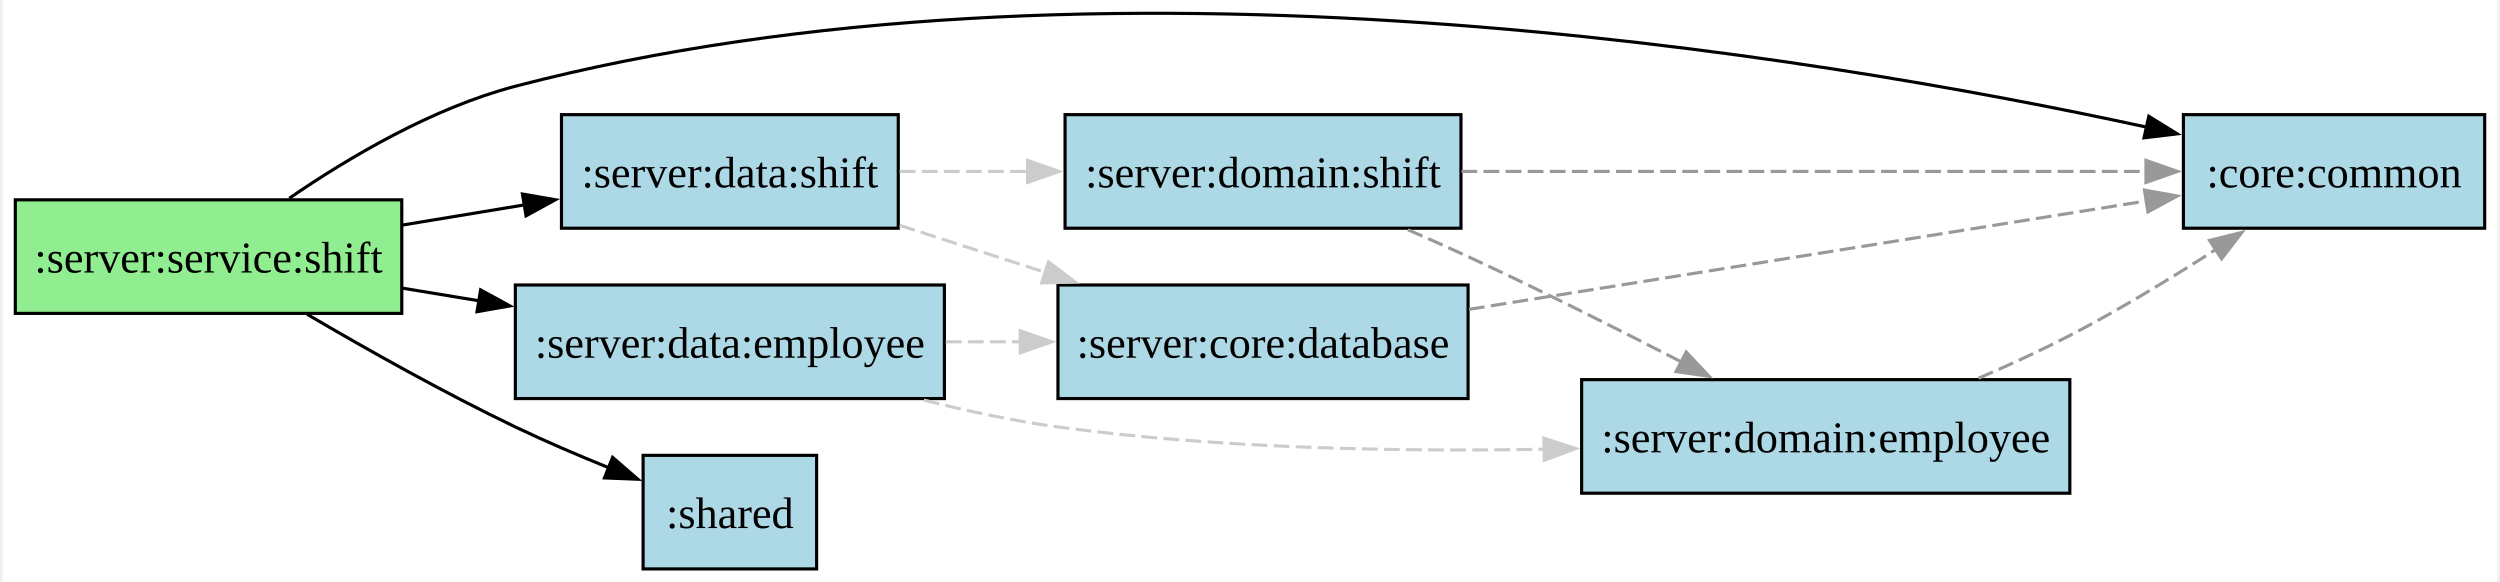
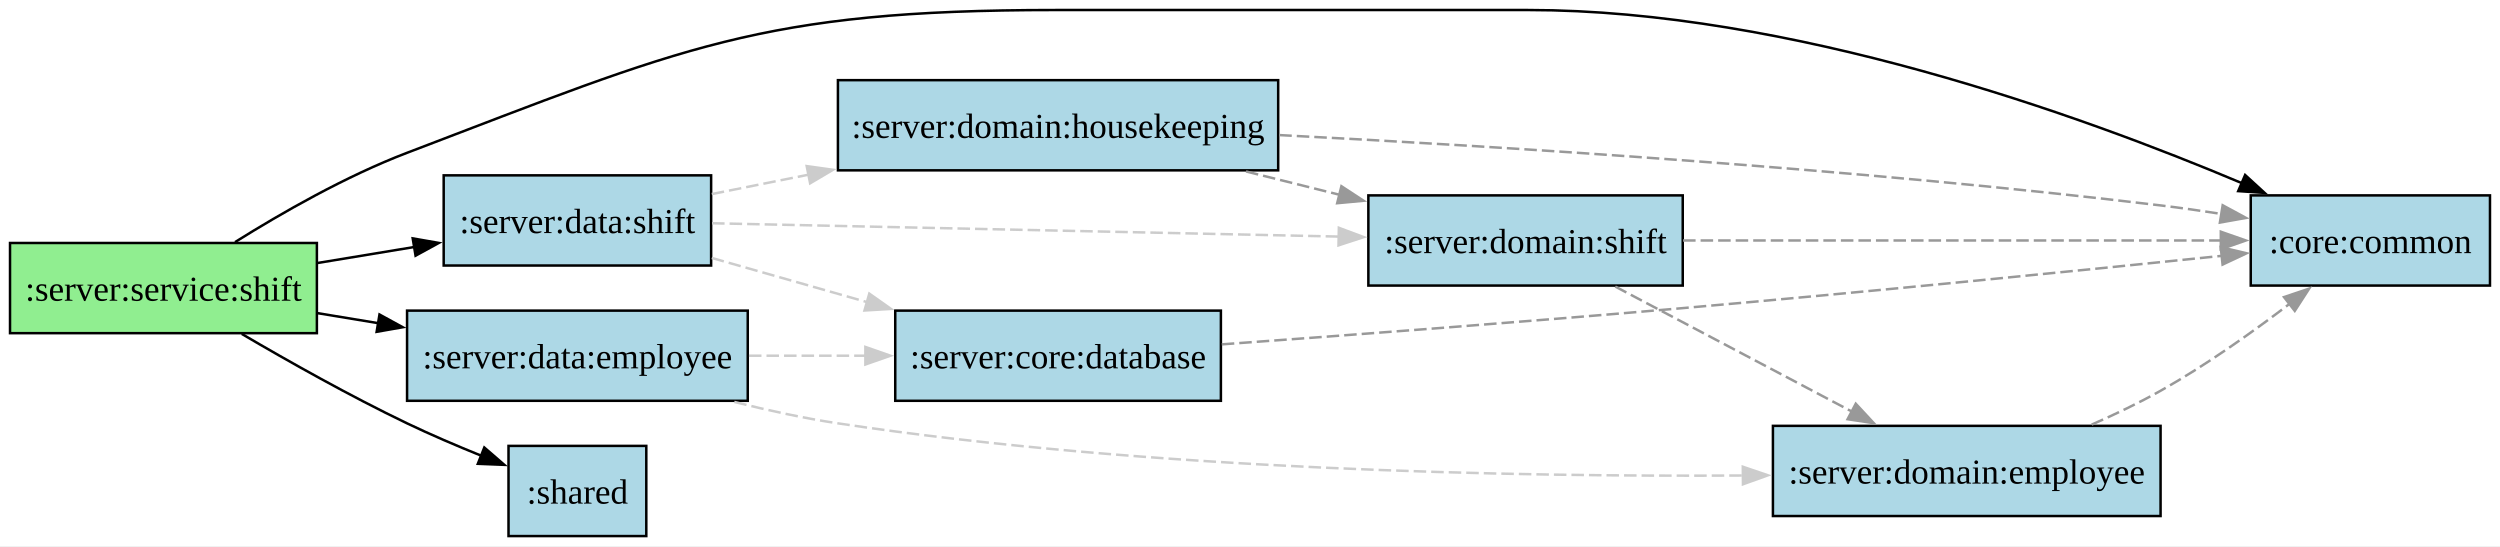
- <svg xmlns="http://www.w3.org/2000/svg" width="791pt" height="184pt" viewBox="0 0 790.75 184.34">
+ <svg xmlns="http://www.w3.org/2000/svg" width="998pt" height="218pt" viewBox="0 0 998 218">
  <g class="graph">
-     <path fill="#fff" d="M0 184.34V0h790.75v184.34z" />
+     <path fill="#fff" d="M0 218V0h998v218z" />
    <g class="node">
-       <path fill="#90ee90" stroke="#000" d="M126.5 63.34H4v36h122.5z" />
-       <text x="61.25" y="-93.95" font-family="Times New Roman,serif" font-size="14" text-anchor="middle" transform="translate(4 180.34)">:server:service:shift</text>
+       <path fill="#90ee90" stroke="#000" d="M126.5 97H4v36h122.5z" />
+       <text x="61.25" y="-93.95" font-family="Times New Roman,serif" font-size="14" text-anchor="middle" transform="translate(4 214)">:server:service:shift</text>
    </g>
    <g class="node">
-       <path fill="#add8e6" stroke="#000" d="M298.5 90.34h-136v36h136z" />
-       <text x="226.5" y="-66.95" font-family="Times New Roman,serif" font-size="14" text-anchor="middle" transform="translate(4 180.34)">:server:data:employee</text>
+       <path fill="#add8e6" stroke="#000" d="M994 78h-95.5v36H994z" />
+       <text x="942.25" y="-112.95" font-family="Times New Roman,serif" font-size="14" text-anchor="middle" transform="translate(4 214)">:core:common</text>
    </g>
    <g stroke="#000" class="edge">
-       <path fill="none" d="M126.57 91.32c8 1.32 16.28 2.69 24.53 4.05" />
-       <path d="m151.49 91.89 9.29 5.08-10.43 1.83z" />
+       <path fill="none" d="M93.82 96.65c18.69-11.7 44.33-26.36 68.68-35.65C272.58 19.02 303.56 4 421.38 4H610c104.34 0 220.64 41.95 285.17 69.2" />
+       <path d="m896.25 69.85 7.81 7.16-10.57-.72z" />
    </g>
    <g class="node">
-       <path fill="#add8e6" stroke="#000" d="M283.88 36.34H177.12v36h106.76z" />
-       <text x="226.5" y="-120.95" font-family="Times New Roman,serif" font-size="14" text-anchor="middle" transform="translate(4 180.34)">:server:data:shift</text>
+       <path fill="#add8e6" stroke="#000" d="M298.5 124h-136v36h136z" />
+       <text x="226.5" y="-66.95" font-family="Times New Roman,serif" font-size="14" text-anchor="middle" transform="translate(4 214)">:server:data:employee</text>
    </g>
    <g stroke="#000" class="edge">
-       <path fill="none" d="M126.57 71.36c12.72-2.1 26.18-4.33 39.02-6.45" />
-       <path d="m164.75 61.5 10.44 1.82-9.3 5.09z" />
+       <path fill="none" d="M126.57 124.98c8 1.32 16.28 2.69 24.53 4.05" />
+       <path d="m151.49 125.55 9.29 5.08-10.43 1.83z" />
    </g>
    <g class="node">
-       <path fill="#add8e6" stroke="#000" d="M786.75 36.34h-95.5v36h95.5z" />
-       <text x="735" y="-120.95" font-family="Times New Roman,serif" font-size="14" text-anchor="middle" transform="translate(4 180.34)">:core:common</text>
+       <path fill="#add8e6" stroke="#000" d="M283.88 70H177.12v36h106.76z" />
+       <text x="226.5" y="-120.95" font-family="Times New Roman,serif" font-size="14" text-anchor="middle" transform="translate(4 214)">:server:data:shift</text>
    </g>
    <g stroke="#000" class="edge">
-       <path fill="none" d="M90.85 62.84c18.59-12.76 45.33-28.62 71.65-35.5 183.94-48.07 411.99-9.88 517.25 12.99" />
-       <path d="m680.28 36.86 9.01 5.57-10.52 1.26z" />
+       <path fill="none" d="M126.57 105.02c12.72-2.1 26.18-4.33 39.02-6.45" />
+       <path d="m164.75 95.16 10.44 1.82-9.3 5.09z" />
    </g>
    <g class="node">
-       <path fill="#add8e6" stroke="#000" d="M258 144.34h-55v36h55z" />
-       <text x="226.5" y="-12.95" font-family="Times New Roman,serif" font-size="14" text-anchor="middle" transform="translate(4 180.34)">:shared</text>
+       <path fill="#add8e6" stroke="#000" d="M258 178h-55v36h55z" />
+       <text x="226.5" y="-12.95" font-family="Times New Roman,serif" font-size="14" text-anchor="middle" transform="translate(4 214)">:shared</text>
    </g>
    <g stroke="#000" class="edge">
-       <path fill="none" d="M96.5 99.63c18.69 10.97 43.37 24.86 66 35.71 9.45 4.53 19.87 8.98 29.61 12.92" />
-       <path d="m193.33 144.98 8.01 6.93-10.59-.42z" />
+       <path fill="none" d="M96.5 133.29c18.69 10.97 43.37 24.86 66 35.71 9.45 4.53 19.87 8.98 29.61 12.92" />
+       <path d="m193.33 178.64 8.01 6.93-10.59-.42z" />
    </g>
    <g class="node">
-       <path fill="#add8e6" stroke="#000" d="M655.25 120.34H500.5v36h154.75z" />
-       <text x="573.88" y="-36.95" font-family="Times New Roman,serif" font-size="14" text-anchor="middle" transform="translate(4 180.34)">:server:domain:employee</text>
+       <path fill="#add8e6" stroke="#000" d="M671.75 78h-125.5v36h125.5z" />
+       <text x="605" y="-112.95" font-family="Times New Roman,serif" font-size="14" text-anchor="middle" transform="translate(4 214)">:server:domain:shift</text>
+     </g>
+     <g class="node">
+       <path fill="#add8e6" stroke="#000" d="M862.5 170H707.75v36H862.5z" />
+       <text x="781.12" y="-20.95" font-family="Times New Roman,serif" font-size="14" text-anchor="middle" transform="translate(4 214)">:server:domain:employee</text>
+     </g>
+     <g stroke="#999" class="edge">
+       <path fill="none" stroke-dasharray="5,2" d="M644.82 114.4c27.16 14.35 65.1 34.39 94.53 49.94" />
+       <path fill="#999" d="m740.82 161.16 7.21 7.77-10.48-1.58z" />
+     </g>
+     <g stroke="#999" class="edge">
+       <path fill="none" stroke-dasharray="5,2" d="M671.88 96h214.98" />
+       <path fill="#999" d="m886.55 92.5 10 3.5-10 3.5z" />
+     </g>
+     <g stroke="#999" class="edge">
+       <path fill="none" stroke-dasharray="5,2" d="M835 169.5c9.32-4.07 18.85-8.64 27.5-13.5 17.93-10.08 36.6-23.34 51.65-34.82" />
+       <path fill="#999" d="m911.77 118.59 10.05-3.37-5.75 8.9z" />
+     </g>
+     <g class="node">
+       <path fill="#add8e6" stroke="#000" d="M510.25 32H334.5v36h175.75z" />
+       <text x="418.38" y="-158.95" font-family="Times New Roman,serif" font-size="14" text-anchor="middle" transform="translate(4 214)">:server:domain:housekeeping</text>
+     </g>
+     <g stroke="#999" class="edge">
+       <path fill="none" stroke-dasharray="5,2" d="M497.41 68.44c12.28 3.07 25.02 6.24 37.3 9.3" />
+       <path fill="#999" d="m535.49 74.33 8.86 5.81-10.55.98z" />
+     </g>
+     <g stroke="#999" class="edge">
+       <path fill="none" stroke-dasharray="5,2" d="M510.68 53.92C599.46 58.48 740.89 67.32 862.5 82c7.87.95 16.12 2.13 24.25 3.39" />
+       <path fill="#999" d="m887.29 81.94 9.32 5.05-10.43 1.86z" />
    </g>
    <g stroke="#ccc" class="edge">
-       <path fill="none" stroke-dasharray="5,2" d="M292.01 126.82c13.83 3.49 28.57 6.64 42.49 8.52 50.75 6.86 108.01 7.88 154.14 7.05" />
-       <path fill="#ccc" d="m488.53 138.9 10.07 3.28-9.92 3.71z" />
+       <path fill="none" stroke-dasharray="5,2" d="M293.14 160.45c13.52 3.4 27.83 6.52 41.36 8.55 124.47 18.72 270.36 21.41 361.4 20.82" />
+       <path fill="#ccc" d="m695.73 186.32 10.03 3.42-9.97 3.58z" />
    </g>
    <g class="node">
-       <path fill="#add8e6" stroke="#000" d="M464.5 90.34h-130v36h130z" />
-       <text x="395.5" y="-66.95" font-family="Times New Roman,serif" font-size="14" text-anchor="middle" transform="translate(4 180.34)">:server:core:database</text>
+       <path fill="#add8e6" stroke="#000" d="M487.38 124h-130v36h130z" />
+       <text x="418.38" y="-66.95" font-family="Times New Roman,serif" font-size="14" text-anchor="middle" transform="translate(4 214)">:server:core:database</text>
    </g>
    <g stroke="#ccc" class="edge">
-       <path fill="none" stroke-dasharray="5,2" d="M298.94 108.34h23.66" />
-       <path fill="#ccc" d="m322.54 104.84 10 3.5-10 3.5z" />
-     </g>
-     <g class="node">
-       <path fill="#add8e6" stroke="#000" d="M462.25 36.34h-125.5v36h125.5z" />
-       <text x="395.5" y="-120.95" font-family="Times New Roman,serif" font-size="14" text-anchor="middle" transform="translate(4 180.34)">:server:domain:shift</text>
+       <path fill="none" stroke-dasharray="5,2" d="M298.98 142h46.87" />
+       <path fill="#ccc" d="m345.46 138.5 10 3.5-10 3.5z" />
    </g>
    <g stroke="#ccc" class="edge">
-       <path fill="none" stroke-dasharray="5,2" d="M284.34 54.34H325" />
-       <path fill="#ccc" d="m324.86 50.84 10 3.5-10 3.5z" />
+       <path fill="none" stroke-dasharray="5,2" d="M284.25 89.12c65.22 1.39 176.59 3.75 250.19 5.32" />
+       <path fill="#ccc" d="m534.47 90.94 9.93 3.71-10.07 3.29z" />
    </g>
    <g stroke="#ccc" class="edge">
-       <path fill="none" stroke-dasharray="5,2" d="M284.34 71.43c14.75 4.77 30.99 10.02 46.47 15.02" />
-       <path fill="#ccc" d="m331.5 83 8.44 6.4-10.59.26z" />
+       <path fill="none" stroke-dasharray="5,2" d="M284.14 77.47c12.09-2.42 25.33-5.07 38.66-7.74" />
+       <path fill="#ccc" d="m322.03 66.31 10.49 1.47-9.12 5.4z" />
+     </g>
+     <g stroke="#ccc" class="edge">
+       <path fill="none" stroke-dasharray="5,2" d="M284.14 102.97c19.16 5.45 41.22 11.72 61.96 17.62" />
+       <path fill="#ccc" d="m347.02 117.21 8.66 6.11-10.58.63z" />
    </g>
    <g stroke="#999" class="edge">
-       <path fill="none" stroke-dasharray="5,2" d="M445.43 72.83c6.44 2.78 12.94 5.67 19.07 8.51 22.58 10.47 47.29 22.9 67.77 33.47" />
-       <path fill="#999" d="m533.65 111.58 7.26 7.71-10.49-1.5z" />
-     </g>
-     <g stroke="#999" class="edge">
-       <path fill="none" stroke-dasharray="5,2" d="M462.4 54.34h217.21" />
-       <path fill="#999" d="m679.38 50.84 10 3.5-10 3.5z" />
-     </g>
-     <g stroke="#999" class="edge">
-       <path fill="none" stroke-dasharray="5,2" d="M626.29 119.9c9.71-4.17 19.77-8.79 28.96-13.56 15.66-8.13 32.25-18.24 46.44-27.37" />
-       <path fill="#999" d="m699.53 76.2 10.28-2.54-6.46 8.4z" />
-     </g>
-     <g stroke="#999" class="edge">
-       <path fill="none" stroke-dasharray="5,2" d="M464.78 98.06c61.98-9.92 154.98-24.8 214.89-34.39" />
-       <path fill="#999" d="m678.9 60.25 10.42 1.88-9.32 5.03z" />
+       <path fill="none" stroke-dasharray="5,2" d="M487.73 137.47c50.17-3.63 121.55-9 184.02-14.47 74.33-6.51 159.9-15.14 215.25-20.87" />
+       <path fill="#999" d="m886.52 98.66 10.31 2.45-9.58 4.51z" />
    </g>
  </g>
</svg>
